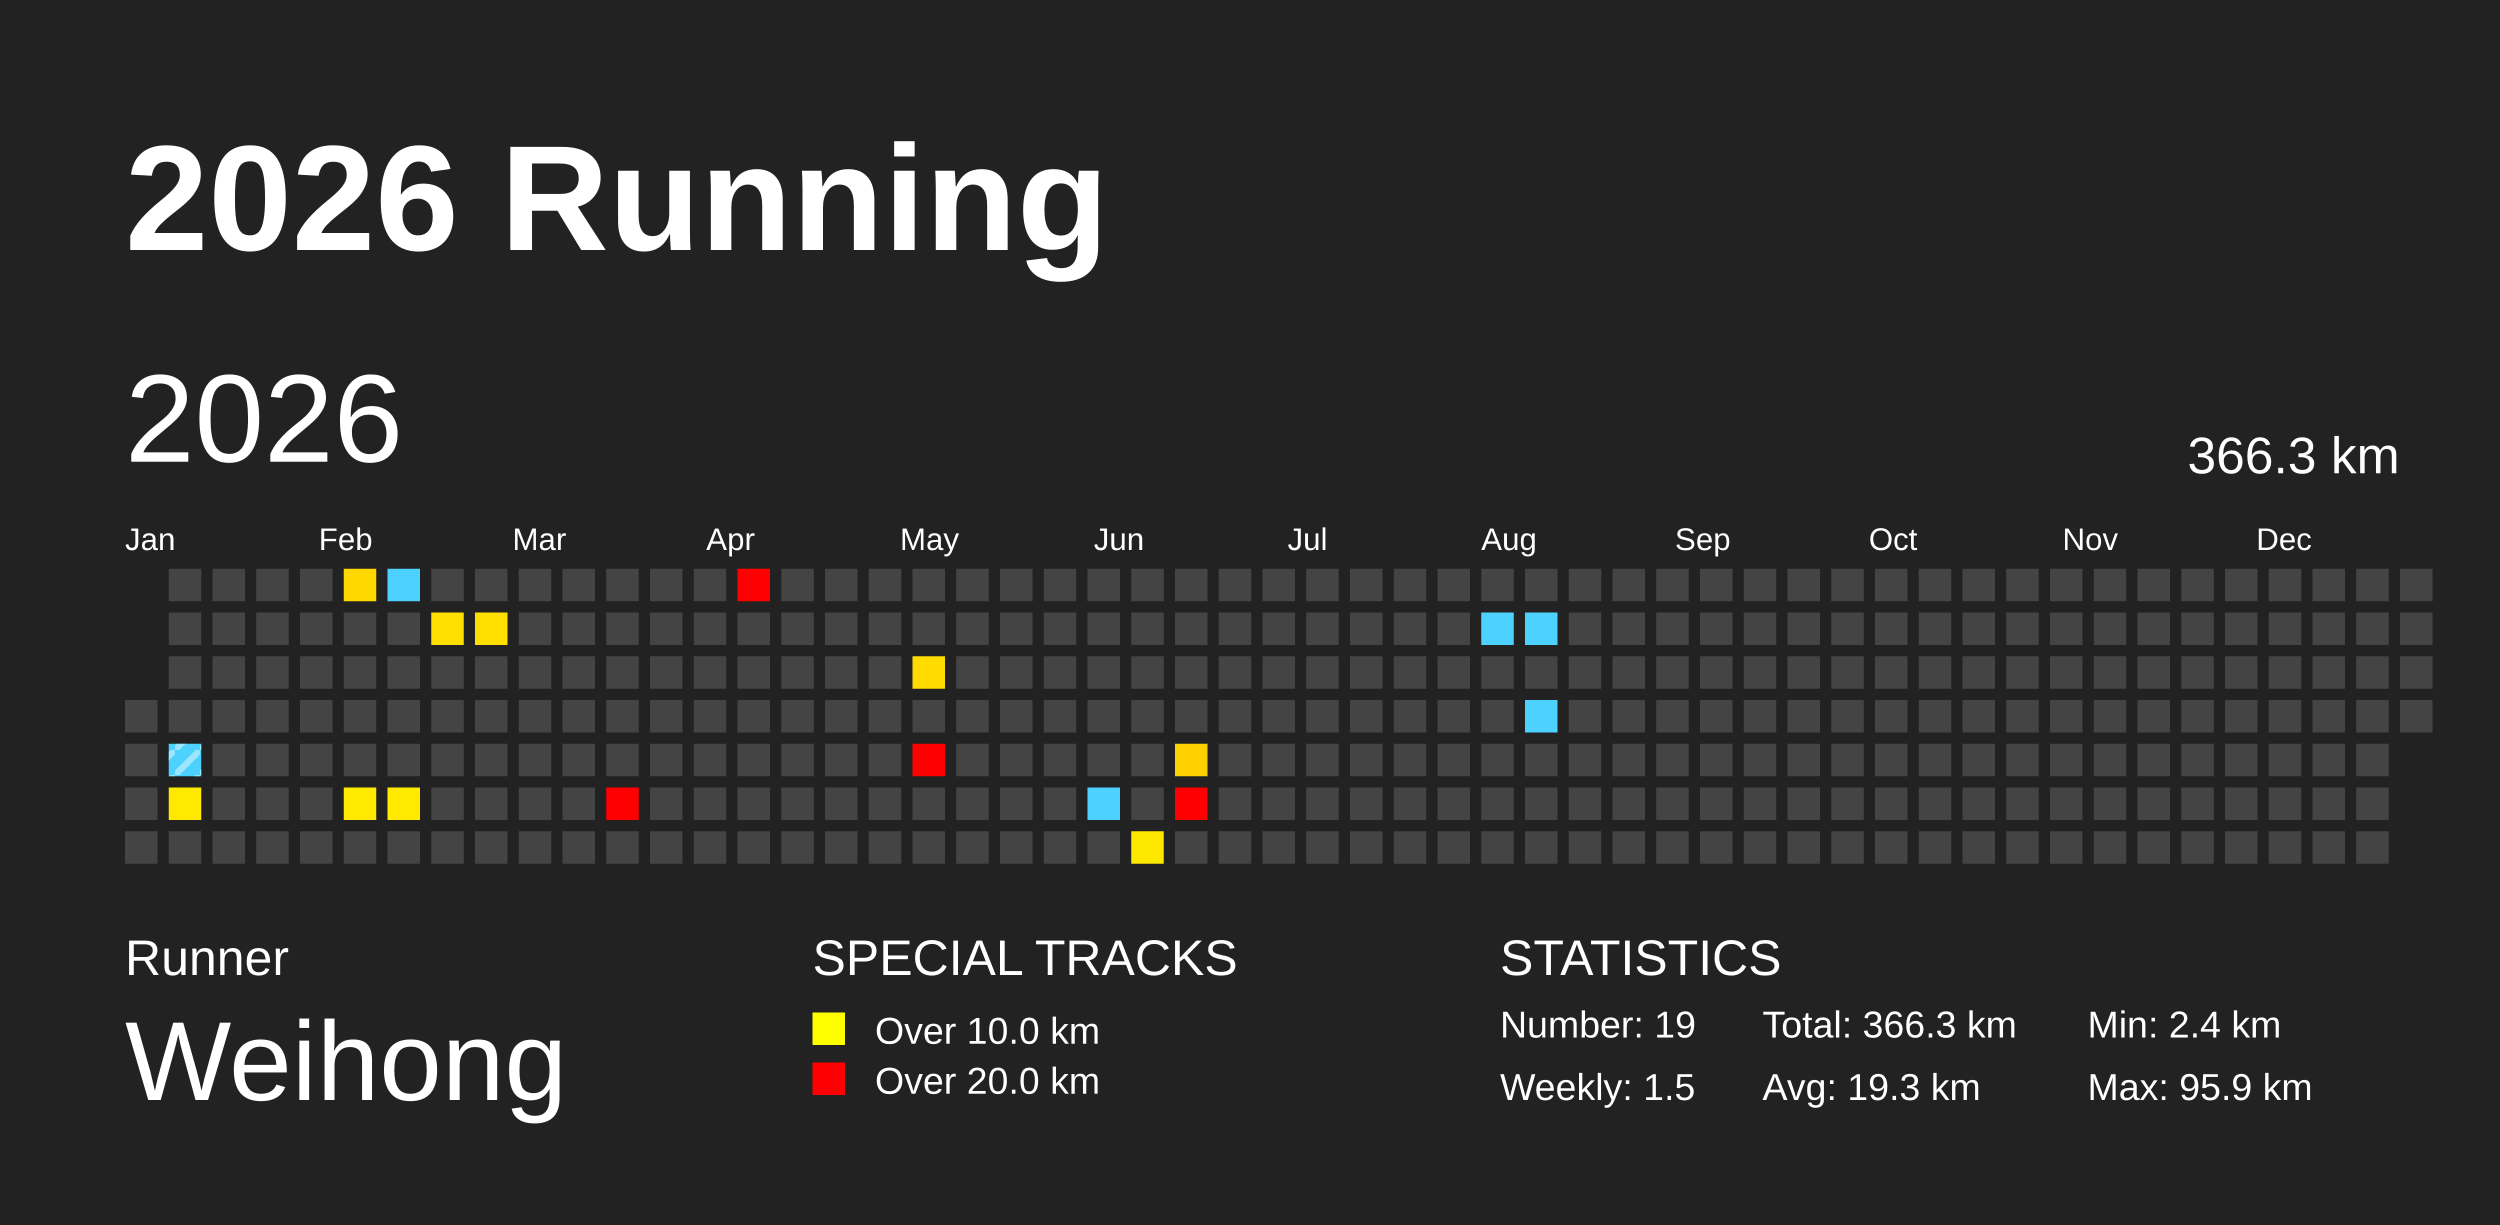
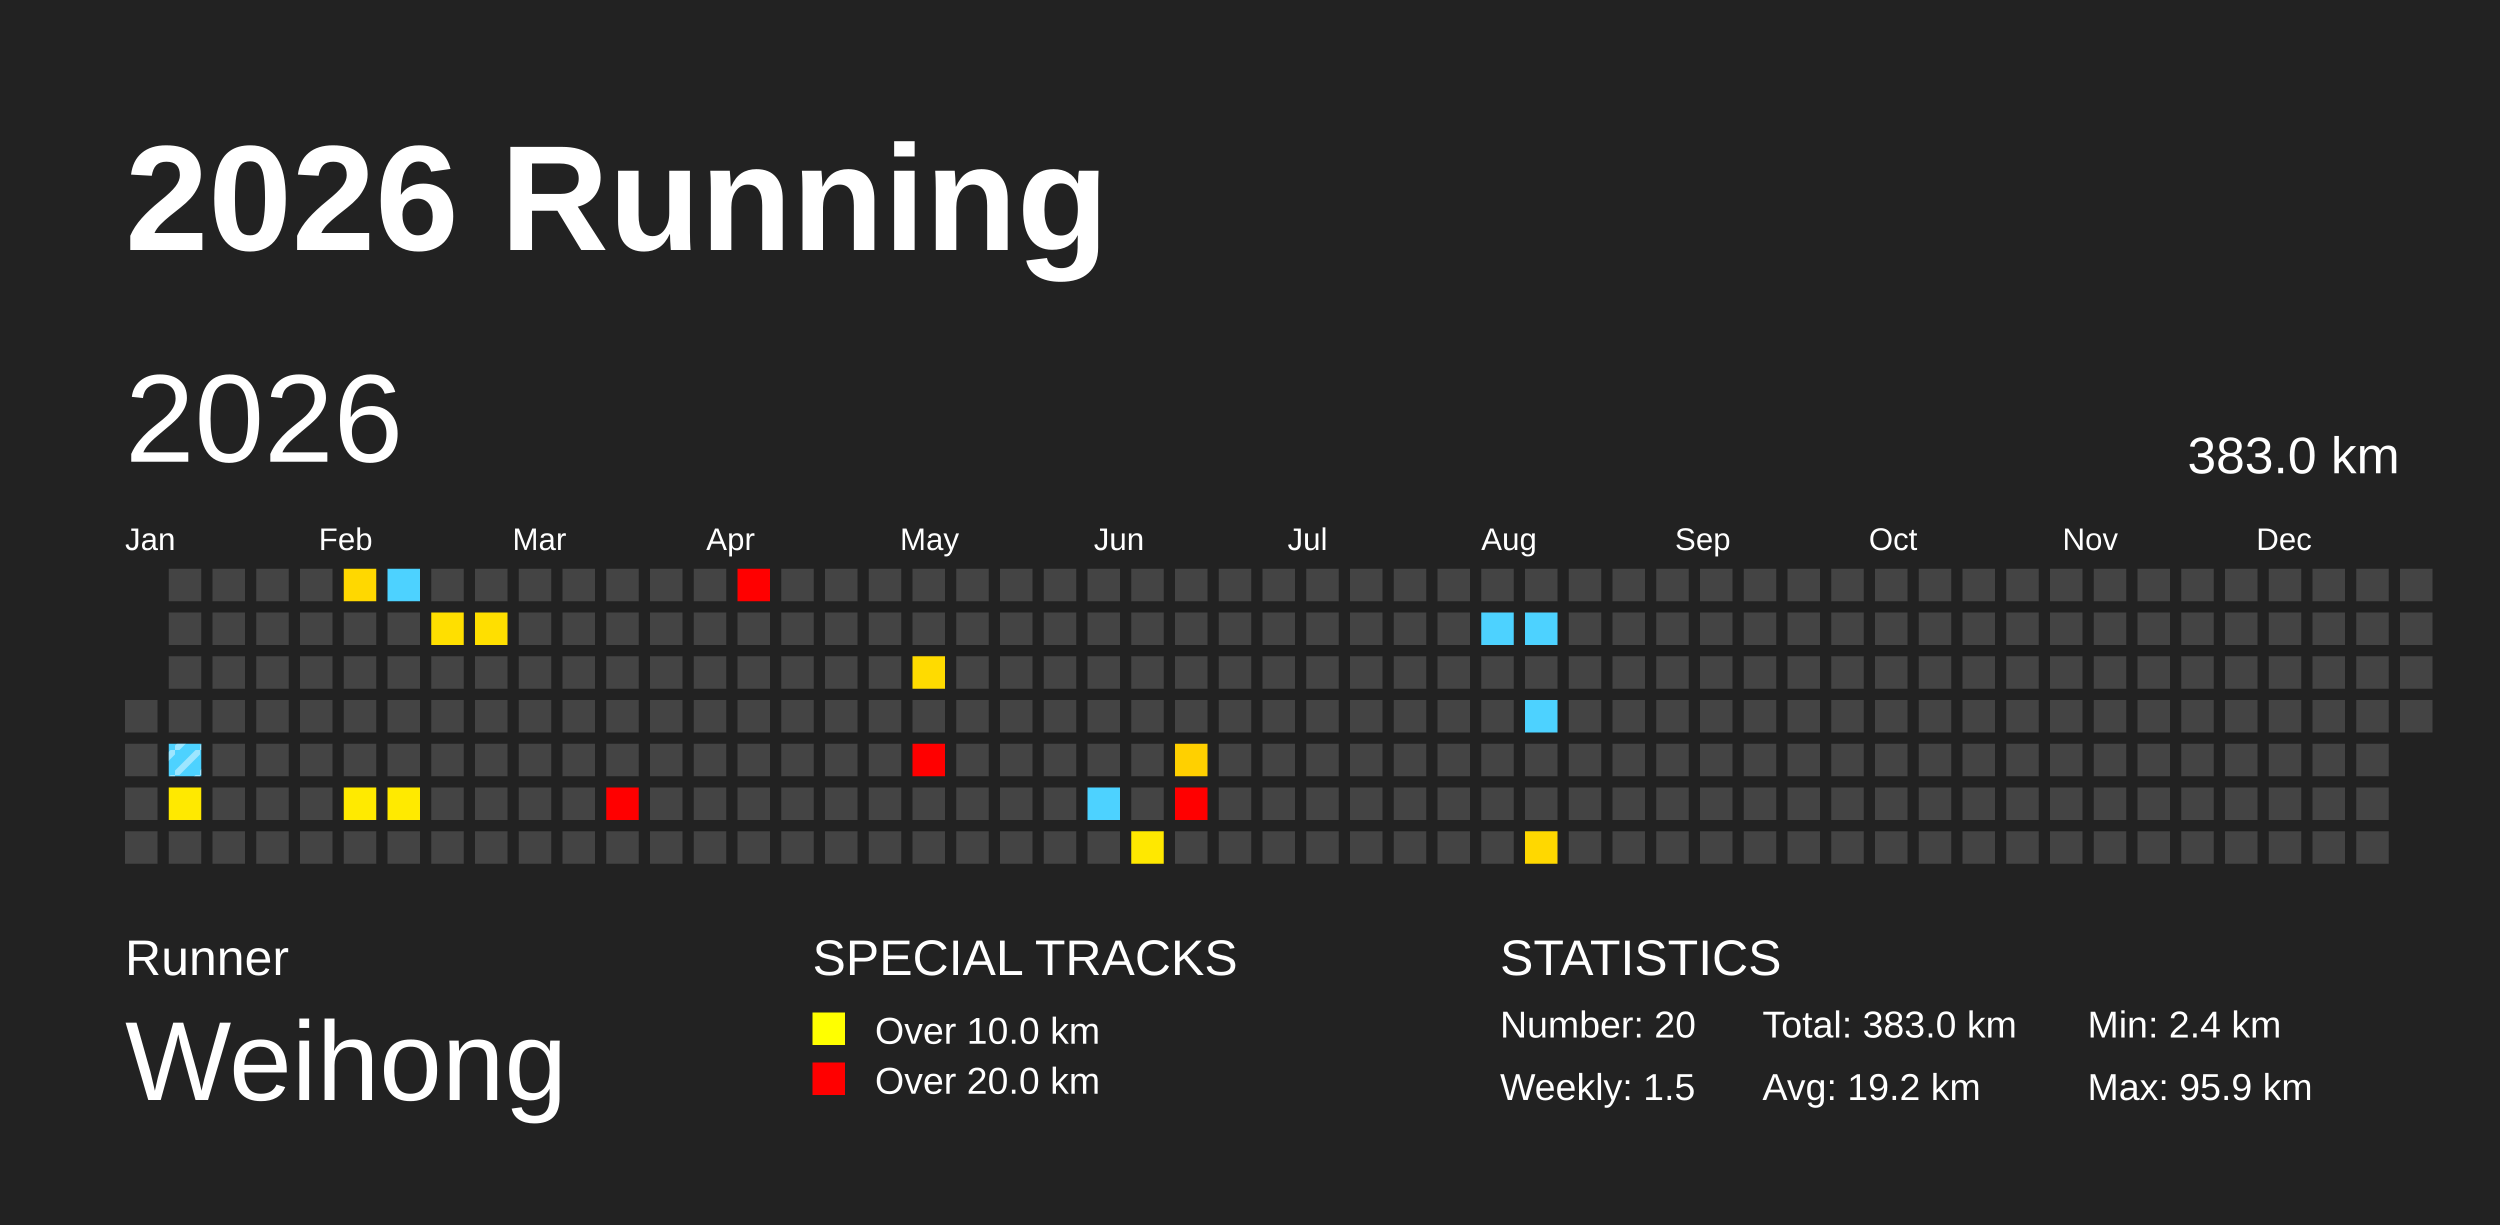
<svg xmlns="http://www.w3.org/2000/svg" baseProfile="full" height="98mm" version="1.1" viewBox="0,0,200,98" width="200mm">
  <defs>
    <pattern height="2" id="indoor-stripe" patternUnits="userSpaceOnUse" width="2">
      <line stroke="white" stroke-opacity="0.45" stroke-width="0.5" x1="0" x2="2" y1="2" y2="0" />
    </pattern>
  </defs>
  <rect fill="#222222" height="98" width="200" x="0" y="0" />
  <text fill="#FFFFFF" style="font-size:12px; font-family:Arial; font-weight:bold;" x="10" y="20">2026 Running</text>
  <text fill="#FFFFFF" style="font-size:4px; font-family:Arial" x="10" y="78">Runner</text>
  <text fill="#FFFFFF" style="font-size:9px; font-family:Arial" x="10" y="88">Weihong</text>
  <text fill="#FFFFFF" style="font-size:4px; font-family:Arial" x="65" y="78">SPECIAL TRACKS</text>
  <rect fill="yellow" height="2.6" width="2.6" x="65" y="81" />
  <text fill="#FFFFFF" style="font-size:3px; font-family:Arial" x="70" y="83.5">Over 10.0 km</text>
  <rect fill="red" height="2.6" width="2.6" x="65" y="85" />
  <text fill="#FFFFFF" style="font-size:3px; font-family:Arial" x="70" y="87.5">Over 20.0 km</text>
  <text fill="#FFFFFF" style="font-size:4px; font-family:Arial" x="120" y="78">STATISTICS</text>
-   <text fill="#FFFFFF" style="font-size:3px; font-family:Arial" x="120" y="83">Number: 19</text>
+   <text fill="#FFFFFF" style="font-size:3px; font-family:Arial" x="120" y="83">Number: 20</text>
  <text fill="#FFFFFF" style="font-size:3px; font-family:Arial" x="120" y="88">Weekly: 1.5</text>
-   <text fill="#FFFFFF" style="font-size:3px; font-family:Arial" x="141" y="83">Total: 366.3 km</text>
-   <text fill="#FFFFFF" style="font-size:3px; font-family:Arial" x="141" y="88">Avg: 19.3 km</text>
+   <text fill="#FFFFFF" style="font-size:3px; font-family:Arial" x="141" y="83">Total: 383.0 km</text>
+   <text fill="#FFFFFF" style="font-size:3px; font-family:Arial" x="141" y="88">Avg: 19.2 km</text>
  <text fill="#FFFFFF" style="font-size:3px; font-family:Arial" x="167" y="83">Min: 2.4 km</text>
  <text fill="#FFFFFF" style="font-size:3px; font-family:Arial" x="167" y="88">Max: 95.9 km</text>
  <text dominant-baseline="hanging" fill="#FFFFFF" style="font-size:10.0px; font-family:Arial;" x="10" y="30">2026</text>
-   <text dominant-baseline="hanging" fill="#FFFFFF" style="font-size:4.125px; font-family:Arial;" x="175" y="35">366.3 km</text>
+   <text dominant-baseline="hanging" fill="#FFFFFF" style="font-size:4.125px; font-family:Arial;" x="175" y="35">383.0 km</text>
  <text fill="#FFFFFF" style="font-size:2.5px; font-family:Arial" x="10.0" y="44">Jan</text>
  <text fill="#FFFFFF" style="font-size:2.5px; font-family:Arial" x="25.5" y="44">Feb</text>
  <text fill="#FFFFFF" style="font-size:2.5px; font-family:Arial" x="41.0" y="44">Mar</text>
  <text fill="#FFFFFF" style="font-size:2.5px; font-family:Arial" x="56.5" y="44">Apr</text>
  <text fill="#FFFFFF" style="font-size:2.5px; font-family:Arial" x="72.0" y="44">May</text>
  <text fill="#FFFFFF" style="font-size:2.5px; font-family:Arial" x="87.5" y="44">Jun</text>
  <text fill="#FFFFFF" style="font-size:2.5px; font-family:Arial" x="103.0" y="44">Jul</text>
  <text fill="#FFFFFF" style="font-size:2.5px; font-family:Arial" x="118.5" y="44">Aug</text>
  <text fill="#FFFFFF" style="font-size:2.5px; font-family:Arial" x="134.0" y="44">Sep</text>
  <text fill="#FFFFFF" style="font-size:2.5px; font-family:Arial" x="149.5" y="44">Oct</text>
  <text fill="#FFFFFF" style="font-size:2.5px; font-family:Arial" x="165.0" y="44">Nov</text>
  <text fill="#FFFFFF" style="font-size:2.5px; font-family:Arial" x="180.5" y="44">Dec</text>
  <rect fill="#444444" height="2.6" width="2.6" x="10.0" y="56.0" />
  <rect fill="#444444" height="2.6" width="2.6" x="10.0" y="59.5" />
  <rect fill="#444444" height="2.6" width="2.6" x="10.0" y="63.0" />
  <rect fill="#444444" height="2.6" width="2.6" x="10.0" y="66.5" />
  <rect fill="#444444" height="2.6" width="2.6" x="13.5" y="45.5" />
  <rect fill="#444444" height="2.6" width="2.6" x="13.5" y="49.0" />
  <rect fill="#444444" height="2.6" width="2.6" x="13.5" y="52.5" />
  <rect fill="#444444" height="2.6" width="2.6" x="13.5" y="56.0" />
  <rect fill="#4dd2ff" height="2.6" width="2.6" x="13.5" y="59.5" />
  <rect fill="url(#indoor-stripe)" height="2.6" style="pointer-events: none;" width="2.6" x="13.5" y="59.5" />
  <rect fill="#ffe900" height="2.6" width="2.6" x="13.5" y="63.0" />
  <rect fill="#444444" height="2.6" width="2.6" x="13.5" y="66.5" />
  <rect fill="#444444" height="2.6" width="2.6" x="17.0" y="45.5" />
  <rect fill="#444444" height="2.6" width="2.6" x="17.0" y="49.0" />
  <rect fill="#444444" height="2.6" width="2.6" x="17.0" y="52.5" />
  <rect fill="#444444" height="2.6" width="2.6" x="17.0" y="56.0" />
  <rect fill="#444444" height="2.6" width="2.6" x="17.0" y="59.5" />
  <rect fill="#444444" height="2.6" width="2.6" x="17.0" y="63.0" />
  <rect fill="#444444" height="2.6" width="2.6" x="17.0" y="66.5" />
  <rect fill="#444444" height="2.6" width="2.6" x="20.5" y="45.5" />
  <rect fill="#444444" height="2.6" width="2.6" x="20.5" y="49.0" />
  <rect fill="#444444" height="2.6" width="2.6" x="20.5" y="52.5" />
  <rect fill="#444444" height="2.6" width="2.6" x="20.5" y="56.0" />
  <rect fill="#444444" height="2.6" width="2.6" x="20.5" y="59.5" />
  <rect fill="#444444" height="2.6" width="2.6" x="20.5" y="63.0" />
  <rect fill="#444444" height="2.6" width="2.6" x="20.5" y="66.5" />
  <rect fill="#444444" height="2.6" width="2.6" x="24.0" y="45.5" />
  <rect fill="#444444" height="2.6" width="2.6" x="24.0" y="49.0" />
  <rect fill="#444444" height="2.6" width="2.6" x="24.0" y="52.5" />
  <rect fill="#444444" height="2.6" width="2.6" x="24.0" y="56.0" />
  <rect fill="#444444" height="2.6" width="2.6" x="24.0" y="59.5" />
  <rect fill="#444444" height="2.6" width="2.6" x="24.0" y="63.0" />
  <rect fill="#444444" height="2.6" width="2.6" x="24.0" y="66.5" />
  <rect fill="#ffd800" height="2.6" width="2.6" x="27.5" y="45.5" />
  <rect fill="#444444" height="2.6" width="2.6" x="27.5" y="49.0" />
  <rect fill="#444444" height="2.6" width="2.6" x="27.5" y="52.5" />
  <rect fill="#444444" height="2.6" width="2.6" x="27.5" y="56.0" />
  <rect fill="#444444" height="2.6" width="2.6" x="27.5" y="59.5" />
  <rect fill="#ffea00" height="2.6" width="2.6" x="27.5" y="63.0" />
  <rect fill="#444444" height="2.6" width="2.6" x="27.5" y="66.5" />
  <rect fill="#4dd2ff" height="2.6" width="2.6" x="31.0" y="45.5" />
  <rect fill="#444444" height="2.6" width="2.6" x="31.0" y="49.0" />
  <rect fill="#444444" height="2.6" width="2.6" x="31.0" y="52.5" />
  <rect fill="#444444" height="2.6" width="2.6" x="31.0" y="56.0" />
  <rect fill="#444444" height="2.6" width="2.6" x="31.0" y="59.5" />
  <rect fill="#ffea00" height="2.6" width="2.6" x="31.0" y="63.0" />
  <rect fill="#444444" height="2.6" width="2.6" x="31.0" y="66.5" />
  <rect fill="#444444" height="2.6" width="2.6" x="34.5" y="45.5" />
  <rect fill="#ffdf00" height="2.6" width="2.6" x="34.5" y="49.0" />
  <rect fill="#444444" height="2.6" width="2.6" x="34.5" y="52.5" />
  <rect fill="#444444" height="2.6" width="2.6" x="34.5" y="56.0" />
  <rect fill="#444444" height="2.6" width="2.6" x="34.5" y="59.5" />
  <rect fill="#444444" height="2.6" width="2.6" x="34.5" y="63.0" />
  <rect fill="#444444" height="2.6" width="2.6" x="34.5" y="66.5" />
  <rect fill="#444444" height="2.6" width="2.6" x="38.0" y="45.5" />
  <rect fill="#ffdf00" height="2.6" width="2.6" x="38.0" y="49.0" />
  <rect fill="#444444" height="2.6" width="2.6" x="38.0" y="52.5" />
  <rect fill="#444444" height="2.6" width="2.6" x="38.0" y="56.0" />
  <rect fill="#444444" height="2.6" width="2.6" x="38.0" y="59.5" />
  <rect fill="#444444" height="2.6" width="2.6" x="38.0" y="63.0" />
  <rect fill="#444444" height="2.6" width="2.6" x="38.0" y="66.5" />
  <rect fill="#444444" height="2.6" width="2.6" x="41.5" y="45.5" />
  <rect fill="#444444" height="2.6" width="2.6" x="41.5" y="49.0" />
  <rect fill="#444444" height="2.6" width="2.6" x="41.5" y="52.5" />
  <rect fill="#444444" height="2.6" width="2.6" x="41.5" y="56.0" />
  <rect fill="#444444" height="2.6" width="2.6" x="41.5" y="59.5" />
  <rect fill="#444444" height="2.6" width="2.6" x="41.5" y="63.0" />
  <rect fill="#444444" height="2.6" width="2.6" x="41.5" y="66.5" />
  <rect fill="#444444" height="2.6" width="2.6" x="45.0" y="45.5" />
  <rect fill="#444444" height="2.6" width="2.6" x="45.0" y="49.0" />
  <rect fill="#444444" height="2.6" width="2.6" x="45.0" y="52.5" />
  <rect fill="#444444" height="2.6" width="2.6" x="45.0" y="56.0" />
  <rect fill="#444444" height="2.6" width="2.6" x="45.0" y="59.5" />
  <rect fill="#444444" height="2.6" width="2.6" x="45.0" y="63.0" />
  <rect fill="#444444" height="2.6" width="2.6" x="45.0" y="66.5" />
  <rect fill="#444444" height="2.6" width="2.6" x="48.5" y="45.5" />
  <rect fill="#444444" height="2.6" width="2.6" x="48.5" y="49.0" />
  <rect fill="#444444" height="2.6" width="2.6" x="48.5" y="52.5" />
  <rect fill="#444444" height="2.6" width="2.6" x="48.5" y="56.0" />
  <rect fill="#444444" height="2.6" width="2.6" x="48.5" y="59.5" />
  <rect fill="red" height="2.6" width="2.6" x="48.5" y="63.0" />
  <rect fill="#444444" height="2.6" width="2.6" x="48.5" y="66.5" />
  <rect fill="#444444" height="2.6" width="2.6" x="52.0" y="45.5" />
  <rect fill="#444444" height="2.6" width="2.6" x="52.0" y="49.0" />
  <rect fill="#444444" height="2.6" width="2.6" x="52.0" y="52.5" />
  <rect fill="#444444" height="2.6" width="2.6" x="52.0" y="56.0" />
  <rect fill="#444444" height="2.6" width="2.6" x="52.0" y="59.5" />
  <rect fill="#444444" height="2.6" width="2.6" x="52.0" y="63.0" />
  <rect fill="#444444" height="2.6" width="2.6" x="52.0" y="66.5" />
  <rect fill="#444444" height="2.6" width="2.6" x="55.5" y="45.5" />
  <rect fill="#444444" height="2.6" width="2.6" x="55.5" y="49.0" />
  <rect fill="#444444" height="2.6" width="2.6" x="55.5" y="52.5" />
  <rect fill="#444444" height="2.6" width="2.6" x="55.5" y="56.0" />
  <rect fill="#444444" height="2.6" width="2.6" x="55.5" y="59.5" />
  <rect fill="#444444" height="2.6" width="2.6" x="55.5" y="63.0" />
  <rect fill="#444444" height="2.6" width="2.6" x="55.5" y="66.5" />
  <rect fill="red" height="2.6" width="2.6" x="59.0" y="45.5" />
  <rect fill="#444444" height="2.6" width="2.6" x="59.0" y="49.0" />
  <rect fill="#444444" height="2.6" width="2.6" x="59.0" y="52.5" />
  <rect fill="#444444" height="2.6" width="2.6" x="59.0" y="56.0" />
  <rect fill="#444444" height="2.6" width="2.6" x="59.0" y="59.5" />
  <rect fill="#444444" height="2.6" width="2.6" x="59.0" y="63.0" />
  <rect fill="#444444" height="2.6" width="2.6" x="59.0" y="66.5" />
  <rect fill="#444444" height="2.6" width="2.6" x="62.5" y="45.5" />
  <rect fill="#444444" height="2.6" width="2.6" x="62.5" y="49.0" />
  <rect fill="#444444" height="2.6" width="2.6" x="62.5" y="52.5" />
  <rect fill="#444444" height="2.6" width="2.6" x="62.5" y="56.0" />
  <rect fill="#444444" height="2.6" width="2.6" x="62.5" y="59.5" />
  <rect fill="#444444" height="2.6" width="2.6" x="62.5" y="63.0" />
  <rect fill="#444444" height="2.6" width="2.6" x="62.5" y="66.5" />
  <rect fill="#444444" height="2.6" width="2.6" x="66.0" y="45.5" />
  <rect fill="#444444" height="2.6" width="2.6" x="66.0" y="49.0" />
  <rect fill="#444444" height="2.6" width="2.6" x="66.0" y="52.5" />
  <rect fill="#444444" height="2.6" width="2.6" x="66.0" y="56.0" />
  <rect fill="#444444" height="2.6" width="2.6" x="66.0" y="59.5" />
  <rect fill="#444444" height="2.6" width="2.6" x="66.0" y="63.0" />
  <rect fill="#444444" height="2.6" width="2.6" x="66.0" y="66.5" />
  <rect fill="#444444" height="2.6" width="2.6" x="69.5" y="45.5" />
  <rect fill="#444444" height="2.6" width="2.6" x="69.5" y="49.0" />
  <rect fill="#444444" height="2.6" width="2.6" x="69.5" y="52.5" />
  <rect fill="#444444" height="2.6" width="2.6" x="69.5" y="56.0" />
  <rect fill="#444444" height="2.6" width="2.6" x="69.5" y="59.5" />
  <rect fill="#444444" height="2.6" width="2.6" x="69.5" y="63.0" />
  <rect fill="#444444" height="2.6" width="2.6" x="69.5" y="66.5" />
  <rect fill="#444444" height="2.6" width="2.6" x="73.0" y="45.5" />
  <rect fill="#444444" height="2.6" width="2.6" x="73.0" y="49.0" />
  <rect fill="#ffdb00" height="2.6" width="2.6" x="73.0" y="52.5" />
  <rect fill="#444444" height="2.6" width="2.6" x="73.0" y="56.0" />
  <rect fill="red" height="2.6" width="2.6" x="73.0" y="59.5" />
  <rect fill="#444444" height="2.6" width="2.6" x="73.0" y="63.0" />
  <rect fill="#444444" height="2.6" width="2.6" x="73.0" y="66.5" />
  <rect fill="#444444" height="2.6" width="2.6" x="76.5" y="45.5" />
  <rect fill="#444444" height="2.6" width="2.6" x="76.5" y="49.0" />
  <rect fill="#444444" height="2.6" width="2.6" x="76.5" y="52.5" />
  <rect fill="#444444" height="2.6" width="2.6" x="76.5" y="56.0" />
  <rect fill="#444444" height="2.6" width="2.6" x="76.5" y="59.5" />
  <rect fill="#444444" height="2.6" width="2.6" x="76.5" y="63.0" />
  <rect fill="#444444" height="2.6" width="2.6" x="76.5" y="66.5" />
  <rect fill="#444444" height="2.6" width="2.6" x="80.0" y="45.5" />
  <rect fill="#444444" height="2.6" width="2.6" x="80.0" y="49.0" />
  <rect fill="#444444" height="2.6" width="2.6" x="80.0" y="52.5" />
  <rect fill="#444444" height="2.6" width="2.6" x="80.0" y="56.0" />
  <rect fill="#444444" height="2.6" width="2.6" x="80.0" y="59.5" />
  <rect fill="#444444" height="2.6" width="2.6" x="80.0" y="63.0" />
  <rect fill="#444444" height="2.6" width="2.6" x="80.0" y="66.5" />
  <rect fill="#444444" height="2.6" width="2.6" x="83.5" y="45.5" />
  <rect fill="#444444" height="2.6" width="2.6" x="83.5" y="49.0" />
  <rect fill="#444444" height="2.6" width="2.6" x="83.5" y="52.5" />
  <rect fill="#444444" height="2.6" width="2.6" x="83.5" y="56.0" />
  <rect fill="#444444" height="2.6" width="2.6" x="83.5" y="59.5" />
  <rect fill="#444444" height="2.6" width="2.6" x="83.5" y="63.0" />
  <rect fill="#444444" height="2.6" width="2.6" x="83.5" y="66.5" />
  <rect fill="#444444" height="2.6" width="2.6" x="87.0" y="45.5" />
  <rect fill="#444444" height="2.6" width="2.6" x="87.0" y="49.0" />
  <rect fill="#444444" height="2.6" width="2.6" x="87.0" y="52.5" />
  <rect fill="#444444" height="2.6" width="2.6" x="87.0" y="56.0" />
  <rect fill="#444444" height="2.6" width="2.6" x="87.0" y="59.5" />
  <rect fill="#4dd2ff" height="2.6" width="2.6" x="87.0" y="63.0" />
  <rect fill="#444444" height="2.6" width="2.6" x="87.0" y="66.5" />
  <rect fill="#444444" height="2.6" width="2.6" x="90.5" y="45.5" />
  <rect fill="#444444" height="2.6" width="2.6" x="90.5" y="49.0" />
  <rect fill="#444444" height="2.6" width="2.6" x="90.5" y="52.5" />
  <rect fill="#444444" height="2.6" width="2.6" x="90.5" y="56.0" />
  <rect fill="#444444" height="2.6" width="2.6" x="90.5" y="59.5" />
  <rect fill="#444444" height="2.6" width="2.6" x="90.5" y="63.0" />
  <rect fill="#ffe800" height="2.6" width="2.6" x="90.5" y="66.5" />
  <rect fill="#444444" height="2.6" width="2.6" x="94.0" y="45.5" />
  <rect fill="#444444" height="2.6" width="2.6" x="94.0" y="49.0" />
  <rect fill="#444444" height="2.6" width="2.6" x="94.0" y="52.5" />
  <rect fill="#444444" height="2.6" width="2.6" x="94.0" y="56.0" />
  <rect fill="#ffd000" height="2.6" width="2.6" x="94.0" y="59.5" />
  <rect fill="red" height="2.6" width="2.6" x="94.0" y="63.0" />
  <rect fill="#444444" height="2.6" width="2.6" x="94.0" y="66.5" />
  <rect fill="#444444" height="2.6" width="2.6" x="97.5" y="45.5" />
  <rect fill="#444444" height="2.6" width="2.6" x="97.5" y="49.0" />
  <rect fill="#444444" height="2.6" width="2.6" x="97.5" y="52.5" />
  <rect fill="#444444" height="2.6" width="2.6" x="97.5" y="56.0" />
  <rect fill="#444444" height="2.6" width="2.6" x="97.5" y="59.5" />
  <rect fill="#444444" height="2.6" width="2.6" x="97.5" y="63.0" />
  <rect fill="#444444" height="2.6" width="2.6" x="97.5" y="66.5" />
  <rect fill="#444444" height="2.6" width="2.6" x="101.0" y="45.5" />
  <rect fill="#444444" height="2.6" width="2.6" x="101.0" y="49.0" />
  <rect fill="#444444" height="2.6" width="2.6" x="101.0" y="52.5" />
  <rect fill="#444444" height="2.6" width="2.6" x="101.0" y="56.0" />
  <rect fill="#444444" height="2.6" width="2.6" x="101.0" y="59.5" />
  <rect fill="#444444" height="2.6" width="2.6" x="101.0" y="63.0" />
  <rect fill="#444444" height="2.6" width="2.6" x="101.0" y="66.5" />
  <rect fill="#444444" height="2.6" width="2.6" x="104.5" y="45.5" />
  <rect fill="#444444" height="2.6" width="2.6" x="104.5" y="49.0" />
  <rect fill="#444444" height="2.6" width="2.6" x="104.5" y="52.5" />
  <rect fill="#444444" height="2.6" width="2.6" x="104.5" y="56.0" />
  <rect fill="#444444" height="2.6" width="2.6" x="104.5" y="59.5" />
  <rect fill="#444444" height="2.6" width="2.6" x="104.5" y="63.0" />
  <rect fill="#444444" height="2.6" width="2.6" x="104.5" y="66.5" />
  <rect fill="#444444" height="2.6" width="2.6" x="108.0" y="45.5" />
  <rect fill="#444444" height="2.6" width="2.6" x="108.0" y="49.0" />
  <rect fill="#444444" height="2.6" width="2.6" x="108.0" y="52.5" />
  <rect fill="#444444" height="2.6" width="2.6" x="108.0" y="56.0" />
  <rect fill="#444444" height="2.6" width="2.6" x="108.0" y="59.5" />
  <rect fill="#444444" height="2.6" width="2.6" x="108.0" y="63.0" />
  <rect fill="#444444" height="2.6" width="2.6" x="108.0" y="66.5" />
  <rect fill="#444444" height="2.6" width="2.6" x="111.5" y="45.5" />
  <rect fill="#444444" height="2.6" width="2.6" x="111.5" y="49.0" />
  <rect fill="#444444" height="2.6" width="2.6" x="111.5" y="52.5" />
  <rect fill="#444444" height="2.6" width="2.6" x="111.5" y="56.0" />
  <rect fill="#444444" height="2.6" width="2.6" x="111.5" y="59.5" />
  <rect fill="#444444" height="2.6" width="2.6" x="111.5" y="63.0" />
  <rect fill="#444444" height="2.6" width="2.6" x="111.5" y="66.5" />
  <rect fill="#444444" height="2.6" width="2.6" x="115.0" y="45.5" />
  <rect fill="#444444" height="2.6" width="2.6" x="115.0" y="49.0" />
  <rect fill="#444444" height="2.6" width="2.6" x="115.0" y="52.5" />
  <rect fill="#444444" height="2.6" width="2.6" x="115.0" y="56.0" />
  <rect fill="#444444" height="2.6" width="2.6" x="115.0" y="59.5" />
  <rect fill="#444444" height="2.6" width="2.6" x="115.0" y="63.0" />
  <rect fill="#444444" height="2.6" width="2.6" x="115.0" y="66.5" />
  <rect fill="#444444" height="2.6" width="2.6" x="118.5" y="45.5" />
  <rect fill="#4dd2ff" height="2.6" width="2.6" x="118.5" y="49.0" />
  <rect fill="#444444" height="2.6" width="2.6" x="118.5" y="52.5" />
  <rect fill="#444444" height="2.6" width="2.6" x="118.5" y="56.0" />
  <rect fill="#444444" height="2.6" width="2.6" x="118.5" y="59.5" />
  <rect fill="#444444" height="2.6" width="2.6" x="118.5" y="63.0" />
  <rect fill="#444444" height="2.6" width="2.6" x="118.5" y="66.5" />
  <rect fill="#444444" height="2.6" width="2.6" x="122.0" y="45.5" />
  <rect fill="#4dd2ff" height="2.6" width="2.6" x="122.0" y="49.0" />
  <rect fill="#444444" height="2.6" width="2.6" x="122.0" y="52.5" />
  <rect fill="#4dd2ff" height="2.6" width="2.6" x="122.0" y="56.0" />
  <rect fill="#444444" height="2.6" width="2.6" x="122.0" y="59.5" />
  <rect fill="#444444" height="2.6" width="2.6" x="122.0" y="63.0" />
-   <rect fill="#444444" height="2.6" width="2.6" x="122.0" y="66.5" />
+   <rect fill="#ffd800" height="2.6" width="2.6" x="122.0" y="66.5" />
  <rect fill="#444444" height="2.6" width="2.6" x="125.5" y="45.5" />
  <rect fill="#444444" height="2.6" width="2.6" x="125.5" y="49.0" />
  <rect fill="#444444" height="2.6" width="2.6" x="125.5" y="52.5" />
  <rect fill="#444444" height="2.6" width="2.6" x="125.5" y="56.0" />
  <rect fill="#444444" height="2.6" width="2.6" x="125.5" y="59.5" />
  <rect fill="#444444" height="2.6" width="2.6" x="125.5" y="63.0" />
  <rect fill="#444444" height="2.6" width="2.6" x="125.5" y="66.5" />
  <rect fill="#444444" height="2.6" width="2.6" x="129.0" y="45.5" />
  <rect fill="#444444" height="2.6" width="2.6" x="129.0" y="49.0" />
  <rect fill="#444444" height="2.6" width="2.6" x="129.0" y="52.5" />
  <rect fill="#444444" height="2.6" width="2.6" x="129.0" y="56.0" />
  <rect fill="#444444" height="2.6" width="2.6" x="129.0" y="59.5" />
  <rect fill="#444444" height="2.6" width="2.6" x="129.0" y="63.0" />
  <rect fill="#444444" height="2.6" width="2.6" x="129.0" y="66.5" />
  <rect fill="#444444" height="2.6" width="2.6" x="132.5" y="45.5" />
  <rect fill="#444444" height="2.6" width="2.6" x="132.5" y="49.0" />
  <rect fill="#444444" height="2.6" width="2.6" x="132.5" y="52.5" />
  <rect fill="#444444" height="2.6" width="2.6" x="132.5" y="56.0" />
  <rect fill="#444444" height="2.6" width="2.6" x="132.5" y="59.5" />
  <rect fill="#444444" height="2.6" width="2.6" x="132.5" y="63.0" />
  <rect fill="#444444" height="2.6" width="2.6" x="132.5" y="66.5" />
  <rect fill="#444444" height="2.6" width="2.6" x="136.0" y="45.5" />
  <rect fill="#444444" height="2.6" width="2.6" x="136.0" y="49.0" />
  <rect fill="#444444" height="2.6" width="2.6" x="136.0" y="52.5" />
  <rect fill="#444444" height="2.6" width="2.6" x="136.0" y="56.0" />
  <rect fill="#444444" height="2.6" width="2.6" x="136.0" y="59.5" />
  <rect fill="#444444" height="2.6" width="2.6" x="136.0" y="63.0" />
  <rect fill="#444444" height="2.6" width="2.6" x="136.0" y="66.5" />
  <rect fill="#444444" height="2.6" width="2.6" x="139.5" y="45.5" />
  <rect fill="#444444" height="2.6" width="2.6" x="139.5" y="49.0" />
  <rect fill="#444444" height="2.6" width="2.6" x="139.5" y="52.5" />
  <rect fill="#444444" height="2.6" width="2.6" x="139.5" y="56.0" />
  <rect fill="#444444" height="2.6" width="2.6" x="139.5" y="59.5" />
  <rect fill="#444444" height="2.6" width="2.6" x="139.5" y="63.0" />
  <rect fill="#444444" height="2.6" width="2.6" x="139.5" y="66.5" />
  <rect fill="#444444" height="2.6" width="2.6" x="143.0" y="45.5" />
  <rect fill="#444444" height="2.6" width="2.6" x="143.0" y="49.0" />
  <rect fill="#444444" height="2.6" width="2.6" x="143.0" y="52.5" />
  <rect fill="#444444" height="2.6" width="2.6" x="143.0" y="56.0" />
  <rect fill="#444444" height="2.6" width="2.6" x="143.0" y="59.5" />
  <rect fill="#444444" height="2.6" width="2.6" x="143.0" y="63.0" />
  <rect fill="#444444" height="2.6" width="2.6" x="143.0" y="66.5" />
  <rect fill="#444444" height="2.6" width="2.6" x="146.5" y="45.5" />
  <rect fill="#444444" height="2.6" width="2.6" x="146.5" y="49.0" />
  <rect fill="#444444" height="2.6" width="2.6" x="146.5" y="52.5" />
  <rect fill="#444444" height="2.6" width="2.6" x="146.5" y="56.0" />
  <rect fill="#444444" height="2.6" width="2.6" x="146.5" y="59.5" />
  <rect fill="#444444" height="2.6" width="2.6" x="146.5" y="63.0" />
  <rect fill="#444444" height="2.6" width="2.6" x="146.5" y="66.5" />
  <rect fill="#444444" height="2.6" width="2.6" x="150.0" y="45.5" />
  <rect fill="#444444" height="2.6" width="2.6" x="150.0" y="49.0" />
  <rect fill="#444444" height="2.6" width="2.6" x="150.0" y="52.5" />
  <rect fill="#444444" height="2.6" width="2.6" x="150.0" y="56.0" />
  <rect fill="#444444" height="2.6" width="2.6" x="150.0" y="59.5" />
  <rect fill="#444444" height="2.6" width="2.6" x="150.0" y="63.0" />
  <rect fill="#444444" height="2.6" width="2.6" x="150.0" y="66.5" />
  <rect fill="#444444" height="2.6" width="2.6" x="153.5" y="45.5" />
  <rect fill="#444444" height="2.6" width="2.6" x="153.5" y="49.0" />
  <rect fill="#444444" height="2.6" width="2.6" x="153.5" y="52.5" />
  <rect fill="#444444" height="2.6" width="2.6" x="153.5" y="56.0" />
  <rect fill="#444444" height="2.6" width="2.6" x="153.5" y="59.5" />
  <rect fill="#444444" height="2.6" width="2.6" x="153.5" y="63.0" />
  <rect fill="#444444" height="2.6" width="2.6" x="153.5" y="66.5" />
  <rect fill="#444444" height="2.6" width="2.6" x="157.0" y="45.5" />
  <rect fill="#444444" height="2.6" width="2.6" x="157.0" y="49.0" />
  <rect fill="#444444" height="2.6" width="2.6" x="157.0" y="52.5" />
  <rect fill="#444444" height="2.6" width="2.6" x="157.0" y="56.0" />
  <rect fill="#444444" height="2.6" width="2.6" x="157.0" y="59.5" />
  <rect fill="#444444" height="2.6" width="2.6" x="157.0" y="63.0" />
  <rect fill="#444444" height="2.6" width="2.6" x="157.0" y="66.5" />
  <rect fill="#444444" height="2.6" width="2.6" x="160.5" y="45.5" />
  <rect fill="#444444" height="2.6" width="2.6" x="160.5" y="49.0" />
  <rect fill="#444444" height="2.6" width="2.6" x="160.5" y="52.5" />
  <rect fill="#444444" height="2.6" width="2.6" x="160.5" y="56.0" />
  <rect fill="#444444" height="2.6" width="2.6" x="160.5" y="59.5" />
  <rect fill="#444444" height="2.6" width="2.6" x="160.5" y="63.0" />
  <rect fill="#444444" height="2.6" width="2.6" x="160.5" y="66.5" />
  <rect fill="#444444" height="2.6" width="2.6" x="164.0" y="45.5" />
  <rect fill="#444444" height="2.6" width="2.6" x="164.0" y="49.0" />
  <rect fill="#444444" height="2.6" width="2.6" x="164.0" y="52.5" />
  <rect fill="#444444" height="2.6" width="2.6" x="164.0" y="56.0" />
  <rect fill="#444444" height="2.6" width="2.6" x="164.0" y="59.5" />
  <rect fill="#444444" height="2.6" width="2.6" x="164.0" y="63.0" />
  <rect fill="#444444" height="2.6" width="2.6" x="164.0" y="66.5" />
  <rect fill="#444444" height="2.6" width="2.6" x="167.5" y="45.5" />
  <rect fill="#444444" height="2.6" width="2.6" x="167.5" y="49.0" />
  <rect fill="#444444" height="2.6" width="2.6" x="167.5" y="52.5" />
  <rect fill="#444444" height="2.6" width="2.6" x="167.5" y="56.0" />
  <rect fill="#444444" height="2.6" width="2.6" x="167.5" y="59.5" />
  <rect fill="#444444" height="2.6" width="2.6" x="167.5" y="63.0" />
  <rect fill="#444444" height="2.6" width="2.6" x="167.5" y="66.5" />
  <rect fill="#444444" height="2.6" width="2.6" x="171.0" y="45.5" />
  <rect fill="#444444" height="2.6" width="2.6" x="171.0" y="49.0" />
  <rect fill="#444444" height="2.6" width="2.6" x="171.0" y="52.5" />
  <rect fill="#444444" height="2.6" width="2.6" x="171.0" y="56.0" />
  <rect fill="#444444" height="2.6" width="2.6" x="171.0" y="59.5" />
  <rect fill="#444444" height="2.6" width="2.6" x="171.0" y="63.0" />
  <rect fill="#444444" height="2.6" width="2.6" x="171.0" y="66.5" />
  <rect fill="#444444" height="2.6" width="2.6" x="174.5" y="45.5" />
  <rect fill="#444444" height="2.6" width="2.6" x="174.5" y="49.0" />
  <rect fill="#444444" height="2.6" width="2.6" x="174.5" y="52.5" />
  <rect fill="#444444" height="2.6" width="2.6" x="174.5" y="56.0" />
  <rect fill="#444444" height="2.6" width="2.6" x="174.5" y="59.5" />
  <rect fill="#444444" height="2.6" width="2.6" x="174.5" y="63.0" />
  <rect fill="#444444" height="2.6" width="2.6" x="174.5" y="66.5" />
  <rect fill="#444444" height="2.6" width="2.6" x="178.0" y="45.5" />
  <rect fill="#444444" height="2.6" width="2.6" x="178.0" y="49.0" />
  <rect fill="#444444" height="2.6" width="2.6" x="178.0" y="52.5" />
  <rect fill="#444444" height="2.6" width="2.6" x="178.0" y="56.0" />
  <rect fill="#444444" height="2.6" width="2.6" x="178.0" y="59.5" />
  <rect fill="#444444" height="2.6" width="2.6" x="178.0" y="63.0" />
  <rect fill="#444444" height="2.6" width="2.6" x="178.0" y="66.5" />
  <rect fill="#444444" height="2.6" width="2.6" x="181.5" y="45.5" />
  <rect fill="#444444" height="2.6" width="2.6" x="181.5" y="49.0" />
  <rect fill="#444444" height="2.6" width="2.6" x="181.5" y="52.5" />
  <rect fill="#444444" height="2.6" width="2.6" x="181.5" y="56.0" />
  <rect fill="#444444" height="2.6" width="2.6" x="181.5" y="59.5" />
  <rect fill="#444444" height="2.6" width="2.6" x="181.5" y="63.0" />
  <rect fill="#444444" height="2.6" width="2.6" x="181.5" y="66.5" />
  <rect fill="#444444" height="2.6" width="2.6" x="185.0" y="45.5" />
  <rect fill="#444444" height="2.6" width="2.6" x="185.0" y="49.0" />
  <rect fill="#444444" height="2.6" width="2.6" x="185.0" y="52.5" />
  <rect fill="#444444" height="2.6" width="2.6" x="185.0" y="56.0" />
  <rect fill="#444444" height="2.6" width="2.6" x="185.0" y="59.5" />
  <rect fill="#444444" height="2.6" width="2.6" x="185.0" y="63.0" />
  <rect fill="#444444" height="2.6" width="2.6" x="185.0" y="66.5" />
  <rect fill="#444444" height="2.6" width="2.6" x="188.5" y="45.5" />
  <rect fill="#444444" height="2.6" width="2.6" x="188.5" y="49.0" />
  <rect fill="#444444" height="2.6" width="2.6" x="188.5" y="52.5" />
  <rect fill="#444444" height="2.6" width="2.6" x="188.5" y="56.0" />
  <rect fill="#444444" height="2.6" width="2.6" x="188.5" y="59.5" />
  <rect fill="#444444" height="2.6" width="2.6" x="188.5" y="63.0" />
  <rect fill="#444444" height="2.6" width="2.6" x="188.5" y="66.5" />
  <rect fill="#444444" height="2.6" width="2.6" x="192.0" y="45.5" />
  <rect fill="#444444" height="2.6" width="2.6" x="192.0" y="49.0" />
  <rect fill="#444444" height="2.6" width="2.6" x="192.0" y="52.5" />
  <rect fill="#444444" height="2.6" width="2.6" x="192.0" y="56.0" />
</svg>
